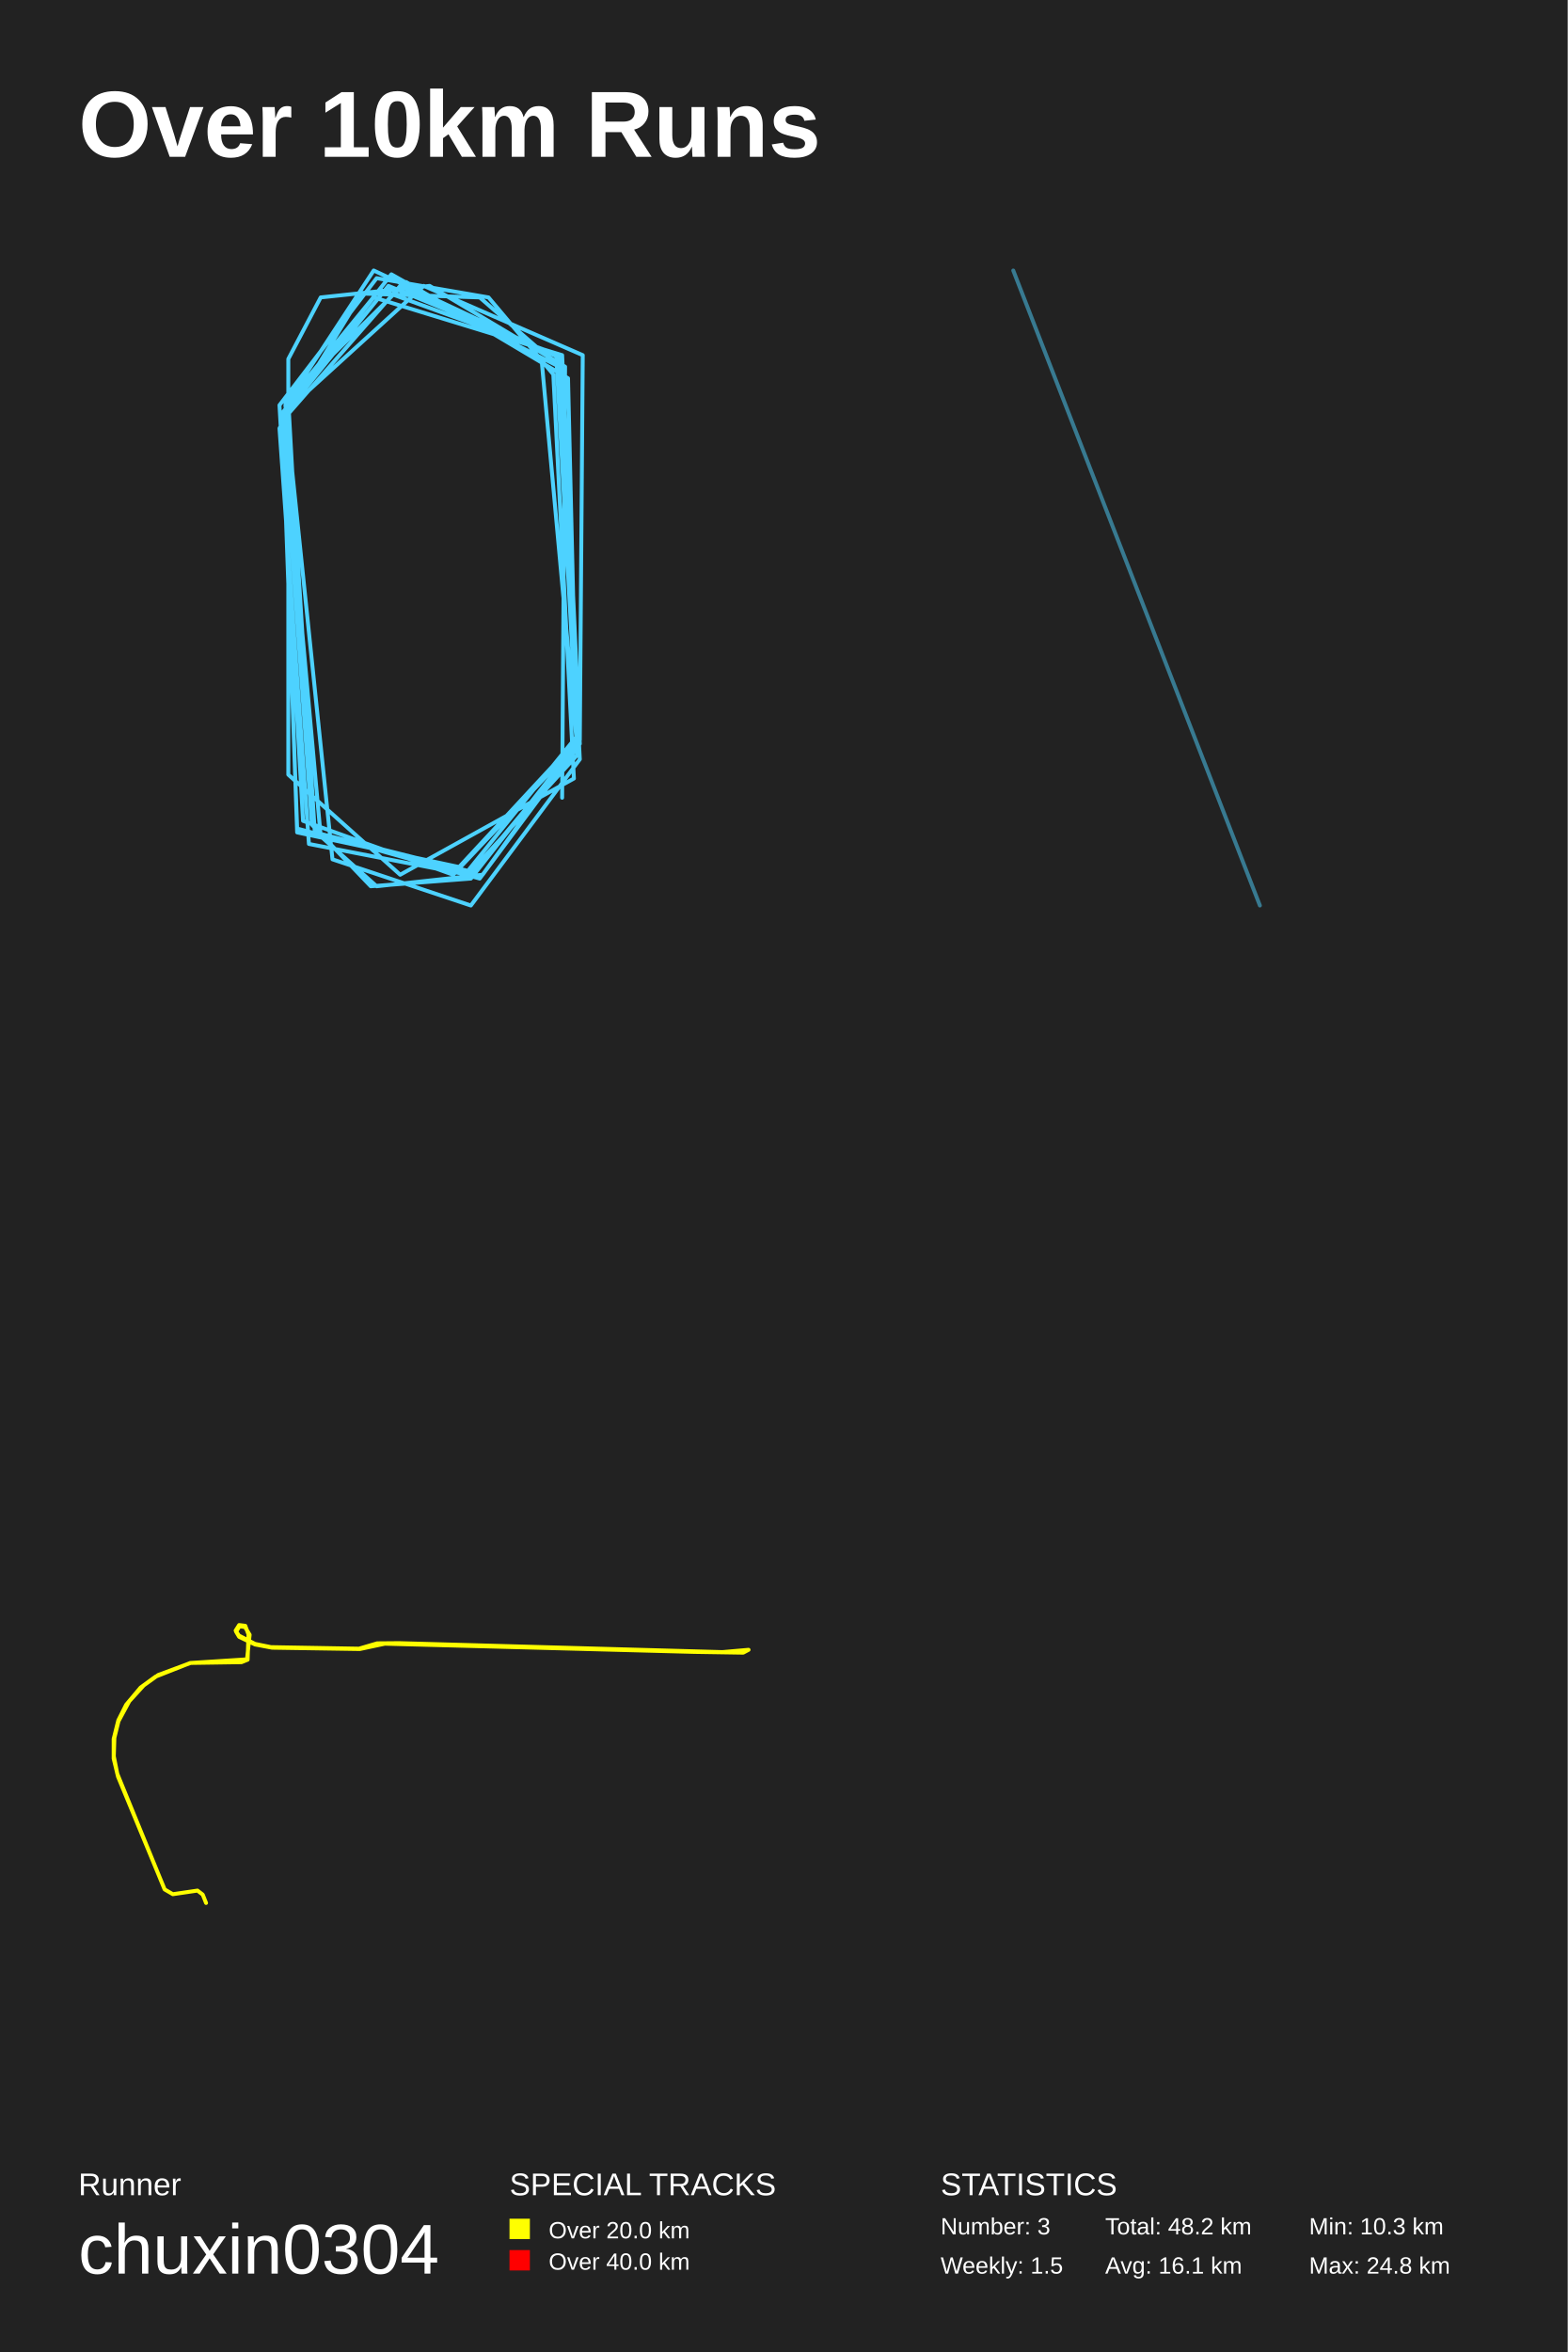
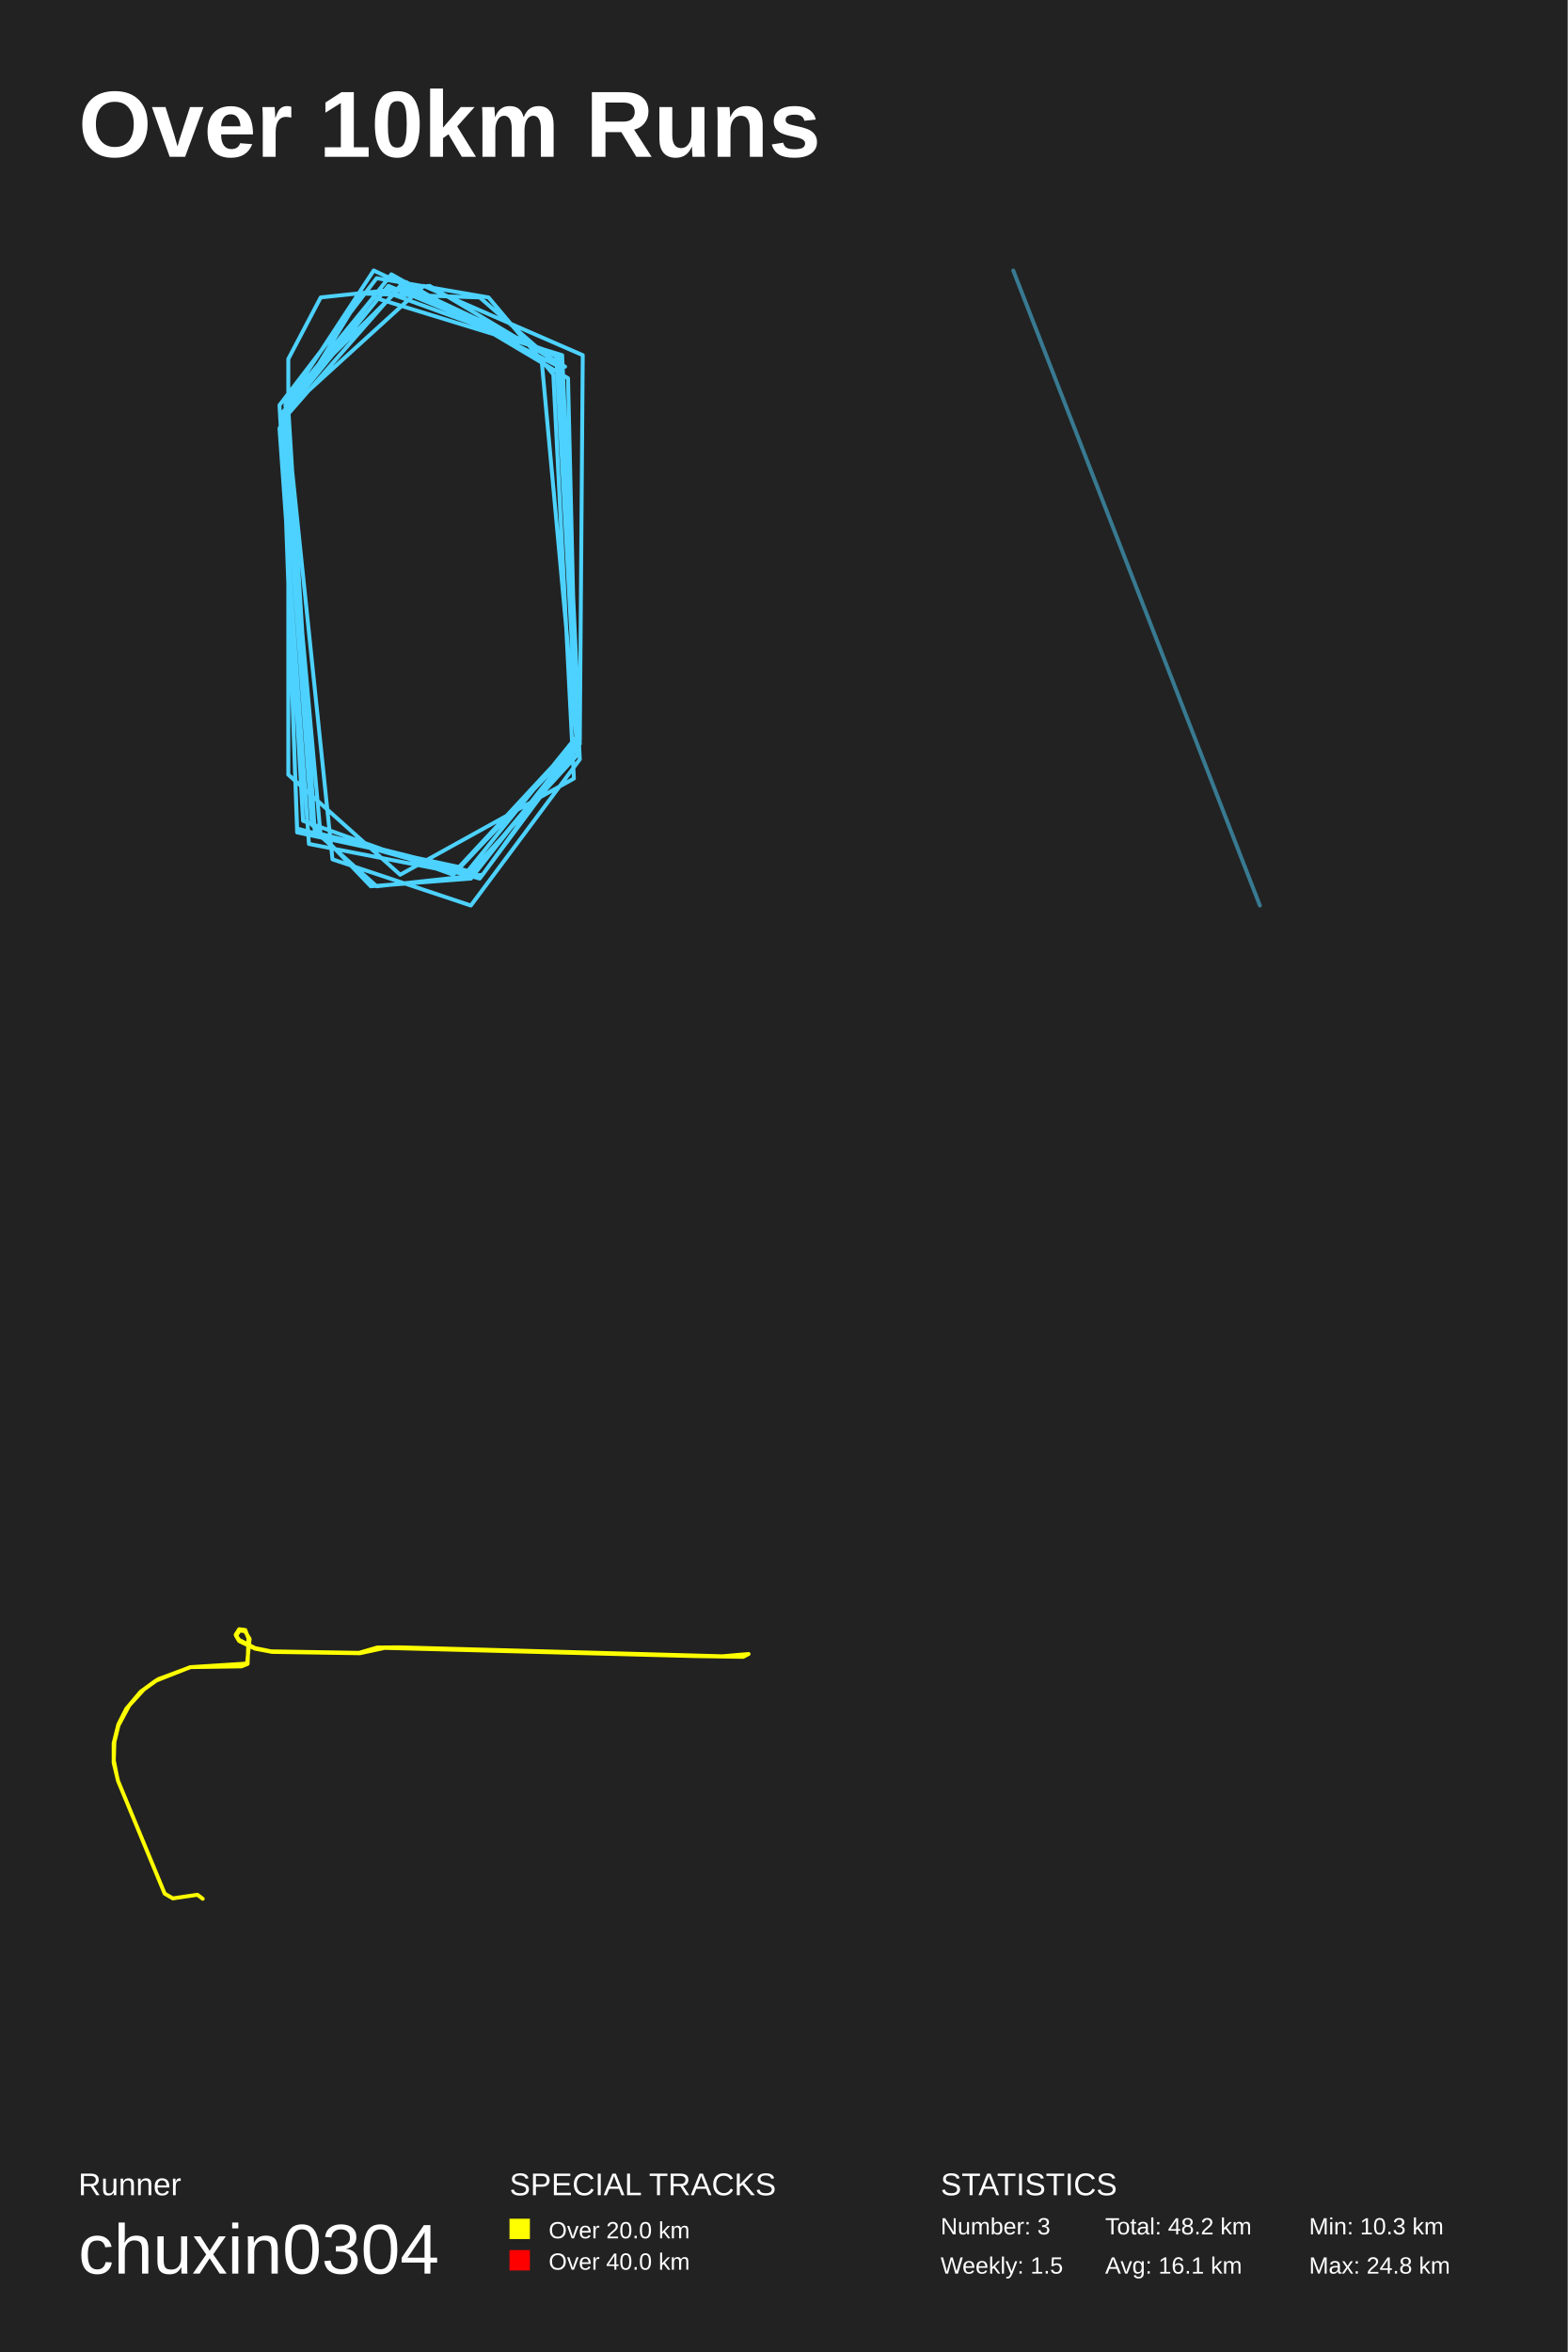
<svg xmlns="http://www.w3.org/2000/svg" baseProfile="full" height="300mm" version="1.1" viewBox="0,0,200,300" width="200mm">
  <defs />
  <rect fill="#222222" height="300" width="200" x="0" y="0" />
  <text fill="#FFFFFF" style="font-size:12px; font-family:Arial; font-weight:bold;" x="10" y="20">Over 10km Runs</text>
  <text fill="#FFFFFF" style="font-size:4px; font-family:Arial" x="10" y="280">Runner</text>
  <text fill="#FFFFFF" style="font-size:9px; font-family:Arial" x="10" y="290">chuxin0304</text>
  <text fill="#FFFFFF" style="font-size:4px; font-family:Arial" x="65" y="280">SPECIAL TRACKS</text>
  <rect fill="yellow" height="2.6" width="2.6" x="65" y="283" />
  <text fill="#FFFFFF" style="font-size:3px; font-family:Arial" x="70" y="285.5">Over 20.0 km</text>
  <rect fill="red" height="2.6" width="2.6" x="65" y="287" />
  <text fill="#FFFFFF" style="font-size:3px; font-family:Arial" x="70" y="289.5">Over 40.0 km</text>
  <text fill="#FFFFFF" style="font-size:4px; font-family:Arial" x="120" y="280">STATISTICS</text>
  <text fill="#FFFFFF" style="font-size:3px; font-family:Arial" x="120" y="285">Number: 3</text>
  <text fill="#FFFFFF" style="font-size:3px; font-family:Arial" x="120" y="290">Weekly: 1.5</text>
  <text fill="#FFFFFF" style="font-size:3px; font-family:Arial" x="141" y="285">Total: 48.2 km</text>
  <text fill="#FFFFFF" style="font-size:3px; font-family:Arial" x="141" y="290">Avg: 16.1 km</text>
  <text fill="#FFFFFF" style="font-size:3px; font-family:Arial" x="167" y="285">Min: 10.3 km</text>
  <text fill="#FFFFFF" style="font-size:3px; font-family:Arial" x="167" y="290">Max: 24.8 km</text>
-   <polyline fill="none" opacity="1" points="71.716,101.755 72.092,46.773 54.812,36.464 40.914,37.936 36.782,45.791 36.782,98.809 51.056,111.573 73.218,99.3 70.589,47.755 62.325,37.936 48.051,35.482 35.655,51.682 38.66,104.7 57.817,111.573 73.594,94.882 69.086,45.791 49.929,34.991 36.03,52.664 37.908,106.173 58.569,110.591 73.594,94.391 71.34,46.773 51.056,36.464 36.03,53.646 37.908,105.682 60.071,111.573 73.594,95.373 71.34,46.773 61.198,37.936 46.173,37.445 35.655,54.627 39.411,107.646 59.695,111.573 73.594,96.355 72.467,48.246 51.807,35.973 36.406,51.191 40.162,106.173 59.695,111.082 73.594,93.9 70.965,45.3 49.553,36.464 36.03,53.155 39.787,105.191 47.299,113.045 60.071,112.064 73.97,94.391 74.345,45.3 54.061,36.464 36.782,52.173 40.162,106.173 61.198,112.064 73.97,94.882 71.716,45.3 47.675,37.936 36.03,52.664 40.914,106.664 48.051,113.045 61.574,111.573 73.97,94.391 71.716,45.791 47.675,34.5 36.406,51.682 42.416,109.609 60.071,115.5 73.97,96.846 71.34,45.3 48.426,36.955 36.782,51.191 39.787,104.7" stroke="#4DD2FF" stroke-dasharray="none" stroke-linecap="round" stroke-linejoin="round" stroke-width="0.5" />
-   <polyline fill="none" opacity="0.5" points="129.268,34.5 160.732,115.5 129.268,34.5 160.732,115.5 129.268,34.5 160.732,115.5 129.268,34.5 160.732,115.5 129.268,34.5 160.732,115.5 129.268,34.5 160.732,115.5 129.268,34.5 160.732,115.5 129.268,34.5 160.732,115.5 129.268,34.5 160.732,115.5 129.268,34.5 160.732,115.5 129.268,34.5 160.732,115.5 129.268,34.5 160.732,115.5 129.268,34.5 160.732,115.5 129.268,34.5 160.732,115.5 129.268,34.5 160.732,115.5 129.268,34.5 160.732,115.5 129.268,34.5 160.732,115.5 129.268,34.5 160.732,115.5 129.268,34.5 160.732,115.5 129.268,34.5 160.732,115.5 129.268,34.5 160.732,115.5 129.268,34.5 160.732,115.5 129.268,34.5 160.732,115.5 129.268,34.5 160.732,115.5 129.268,34.5 160.732,115.5 129.268,34.5 160.732,115.5 129.268,34.5 160.732,115.5 129.268,34.5 160.732,115.5 129.268,34.5 160.732,115.5 129.268,34.5 160.732,115.5 129.268,34.5 160.732,115.5 129.268,34.5 160.732,115.5 129.268,34.5 160.732,115.5 129.268,34.5 160.732,115.5 129.268,34.5 160.732,115.5 129.268,34.5 160.732,115.5 129.268,34.5 160.732,115.5 129.268,34.5 160.732,115.5 129.268,34.5 160.732,115.5 129.268,34.5 160.732,115.5 129.268,34.5 160.732,115.5 129.268,34.5 160.732,115.5 129.268,34.5 160.732,115.5 129.268,34.5 160.732,115.5 129.268,34.5 160.732,115.5 129.268,34.5 160.732,115.5 129.268,34.5 160.732,115.5 129.268,34.5 160.732,115.5 129.268,34.5 160.732,115.5 129.268,34.5 160.732,115.5 129.268,34.5 160.732,115.5 129.268,34.5 160.732,115.5 129.268,34.5 160.732,115.5 129.268,34.5 160.732,115.5 129.268,34.5 160.732,115.5 129.268,34.5 160.732,115.5 129.268,34.5 160.732,115.5 129.268,34.5 160.732,115.5 129.268,34.5 160.732,115.5 129.268,34.5 160.732,115.5 129.268,34.5 160.732,115.5 129.268,34.5 160.732,115.5 129.268,34.5 160.732,115.5 129.268,34.5 160.732,115.5" stroke="#4DD2FF" stroke-dasharray="1,0.5" stroke-linecap="round" stroke-linejoin="round" stroke-width="0.5" />
-   <polyline fill="none" opacity="1" points="20.99,240.975 14.965,226.252 14.519,224.017 14.593,221.66 15.114,219.546 16.49,216.995 18.331,214.978 20.19,213.642 24.318,212.111 31.514,211.649 31.849,208.515 31.254,207.519 30.548,207.446 30.12,208.126 30.51,208.782 32.537,209.754 34.713,210.167 45.907,210.337 49.087,209.657 88.601,210.702 94.812,210.799 95.5,210.434 92.153,210.726 50.928,209.584 48.12,209.608 45.795,210.289 34.564,210.094 32.537,209.681 30.473,208.612 30.064,207.98 30.51,207.276 31.291,207.373 31.7,208.466 31.589,211.698 30.808,212.014 24.281,212.111 19.837,213.861 17.94,215.246 16.099,217.432 15.095,219.425 14.5,221.806 14.5,224.308 15.058,226.617 21.008,241 22.05,241.607 25.192,241.145 25.862,241.656 26.289,242.724" stroke="yellow" stroke-dasharray="none" stroke-linecap="round" stroke-linejoin="round" stroke-width="0.5" />
+   <polyline fill="none" opacity="1" points="72.092,46.773 54.812,36.464 40.914,37.936 36.782,45.791 36.782,98.809 51.056,111.573 73.218,99.3 70.589,47.755 62.325,37.936 48.051,35.482 35.655,51.682 38.66,104.7 57.817,111.573 73.594,94.882 69.086,45.791 49.929,34.991 36.03,52.664 37.908,106.173 58.569,110.591 73.594,94.391 71.34,46.773 51.056,36.464 36.03,53.646 37.908,105.682 60.071,111.573 73.594,95.373 71.34,46.773 61.198,37.936 46.173,37.445 35.655,54.627 39.411,107.646 59.695,111.573 73.594,96.355 72.467,48.246 51.807,35.973 36.406,51.191 40.162,106.173 59.695,111.082 73.594,93.9 70.965,45.3 49.553,36.464 36.03,53.155 39.787,105.191 47.299,113.045 60.071,112.064 73.97,94.391 74.345,45.3 54.061,36.464 36.782,52.173 40.162,106.173 61.198,112.064 73.97,94.882 71.716,45.3 47.675,37.936 36.03,52.664 40.914,106.664 48.051,113.045 61.574,111.573 73.97,94.391 71.716,45.791 47.675,34.5 36.406,51.682 42.416,109.609 60.071,115.5 73.97,96.846 71.34,45.3 48.426,36.955 36.782,51.191" stroke="#4DD2FF" stroke-dasharray="none" stroke-linecap="round" stroke-linejoin="round" stroke-width="0.5" />
+   <polyline fill="none" opacity="0.5" points="160.732,115.5 129.268,34.5 160.732,115.5 129.268,34.5 160.732,115.5 129.268,34.5 160.732,115.5 129.268,34.5 160.732,115.5 129.268,34.5 160.732,115.5 129.268,34.5 160.732,115.5 129.268,34.5 160.732,115.5 129.268,34.5 160.732,115.5 129.268,34.5 160.732,115.5 129.268,34.5 160.732,115.5 129.268,34.5 160.732,115.5 129.268,34.5 160.732,115.5 129.268,34.5 160.732,115.5 129.268,34.5 160.732,115.5 129.268,34.5 160.732,115.5 129.268,34.5 160.732,115.5 129.268,34.5 160.732,115.5 129.268,34.5 160.732,115.5 129.268,34.5 160.732,115.5 129.268,34.5 160.732,115.5 129.268,34.5 160.732,115.5 129.268,34.5 160.732,115.5 129.268,34.5 160.732,115.5 129.268,34.5 160.732,115.5 129.268,34.5 160.732,115.5 129.268,34.5 160.732,115.5 129.268,34.5 160.732,115.5 129.268,34.5 160.732,115.5 129.268,34.5 160.732,115.5 129.268,34.5 160.732,115.5 129.268,34.5 160.732,115.5 129.268,34.5 160.732,115.5 129.268,34.5 160.732,115.5 129.268,34.5 160.732,115.5 129.268,34.5 160.732,115.5 129.268,34.5 160.732,115.5 129.268,34.5 160.732,115.5 129.268,34.5 160.732,115.5 129.268,34.5 160.732,115.5 129.268,34.5 160.732,115.5 129.268,34.5 160.732,115.5 129.268,34.5 160.732,115.5 129.268,34.5 160.732,115.5 129.268,34.5 160.732,115.5 129.268,34.5 160.732,115.5 129.268,34.5 160.732,115.5 129.268,34.5 160.732,115.5 129.268,34.5 160.732,115.5 129.268,34.5 160.732,115.5 129.268,34.5 160.732,115.5 129.268,34.5 160.732,115.5 129.268,34.5 160.732,115.5 129.268,34.5 160.732,115.5 129.268,34.5 160.732,115.5 129.268,34.5 160.732,115.5 129.268,34.5 160.732,115.5 129.268,34.5 160.732,115.5 129.268,34.5 160.732,115.5 129.268,34.5 160.732,115.5 129.268,34.5 160.732,115.5 129.268,34.5 160.732,115.5 129.268,34.5 160.732,115.5 129.268,34.5" stroke="#4DD2FF" stroke-dasharray="1,0.5" stroke-linecap="round" stroke-linejoin="round" stroke-width="0.5" />
+   <polyline fill="none" opacity="1" points="14.965,226.787 14.519,224.551 14.593,222.195 15.114,220.081 16.49,217.529 18.331,215.513 20.19,214.176 24.318,212.645 31.514,212.184 31.849,209.049 31.254,208.053 30.548,207.98 30.12,208.66 30.51,209.317 32.537,210.288 34.713,210.702 45.907,210.872 49.087,210.191 88.601,211.236 94.812,211.333 95.5,210.969 92.153,211.26 50.928,210.118 48.12,210.143 45.795,210.823 34.564,210.629 32.537,210.216 30.473,209.146 30.064,208.515 30.51,207.81 31.291,207.907 31.7,209.001 31.589,212.232 30.808,212.548 24.281,212.645 19.837,214.395 17.94,215.78 16.099,217.967 15.095,219.959 14.5,222.34 14.5,224.843 15.058,227.151 21.008,241.534 22.05,242.141 25.192,241.68 25.862,242.19" stroke="yellow" stroke-dasharray="none" stroke-linecap="round" stroke-linejoin="round" stroke-width="0.5" />
</svg>
